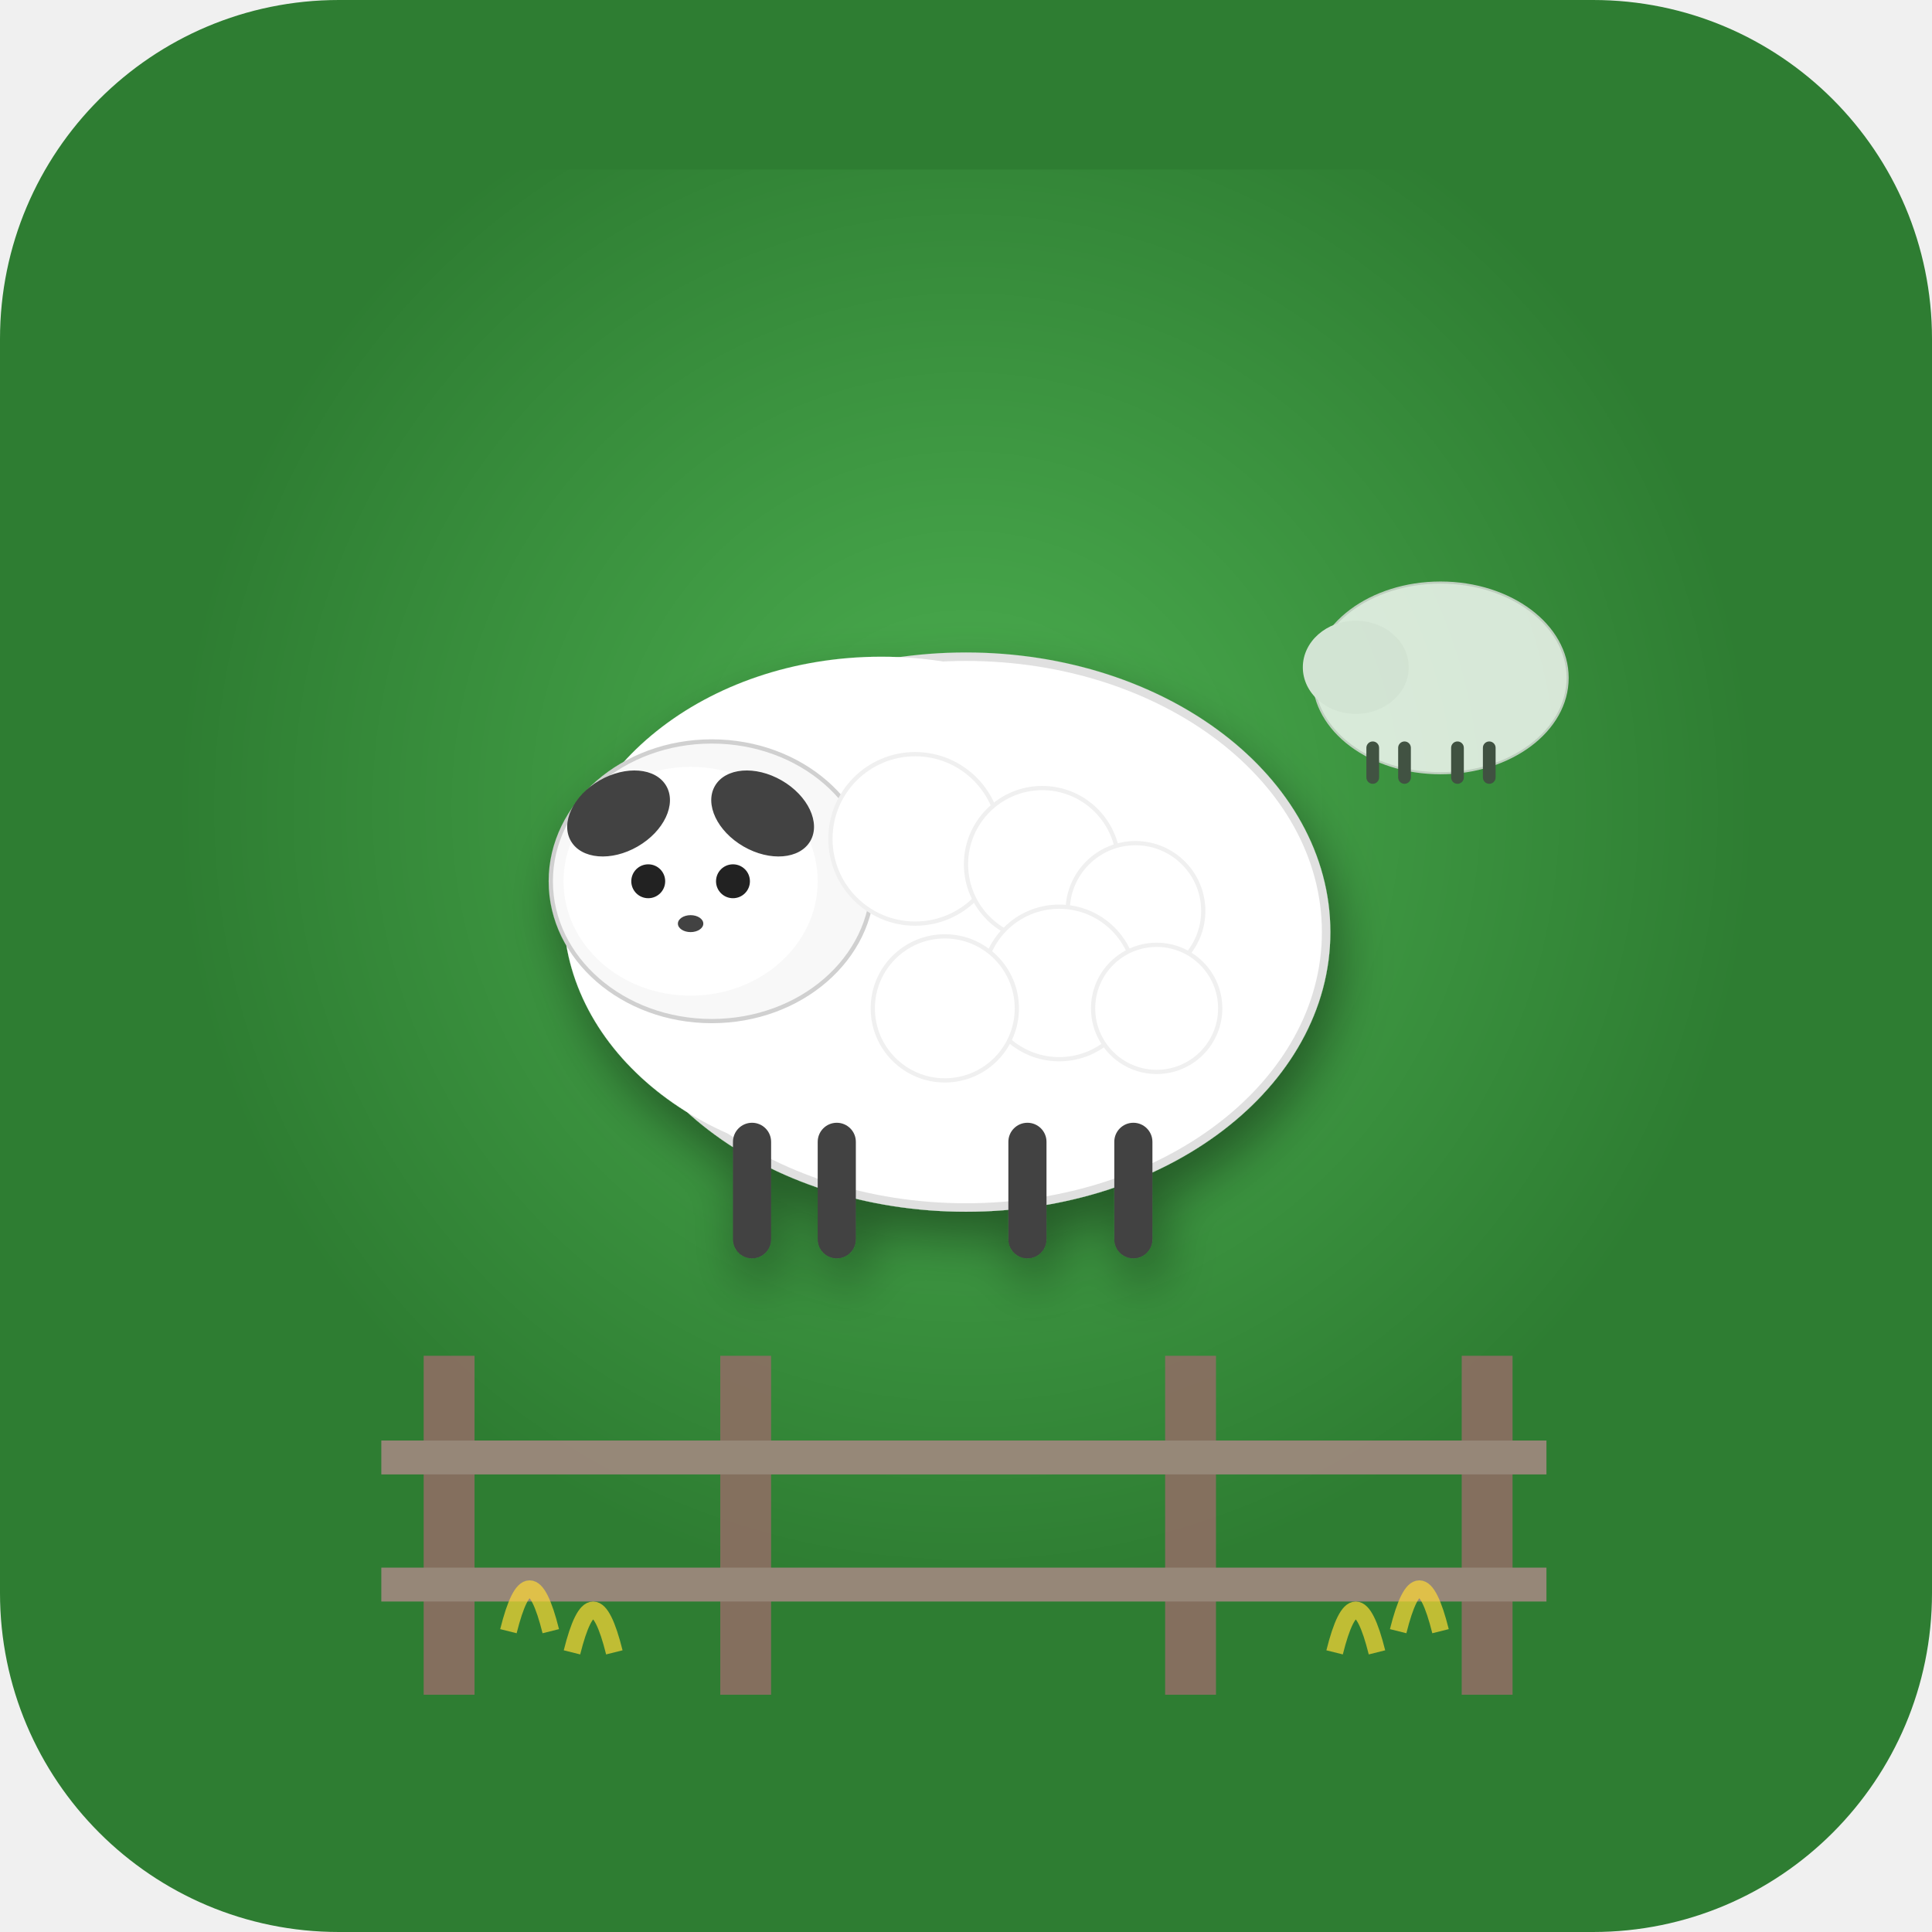
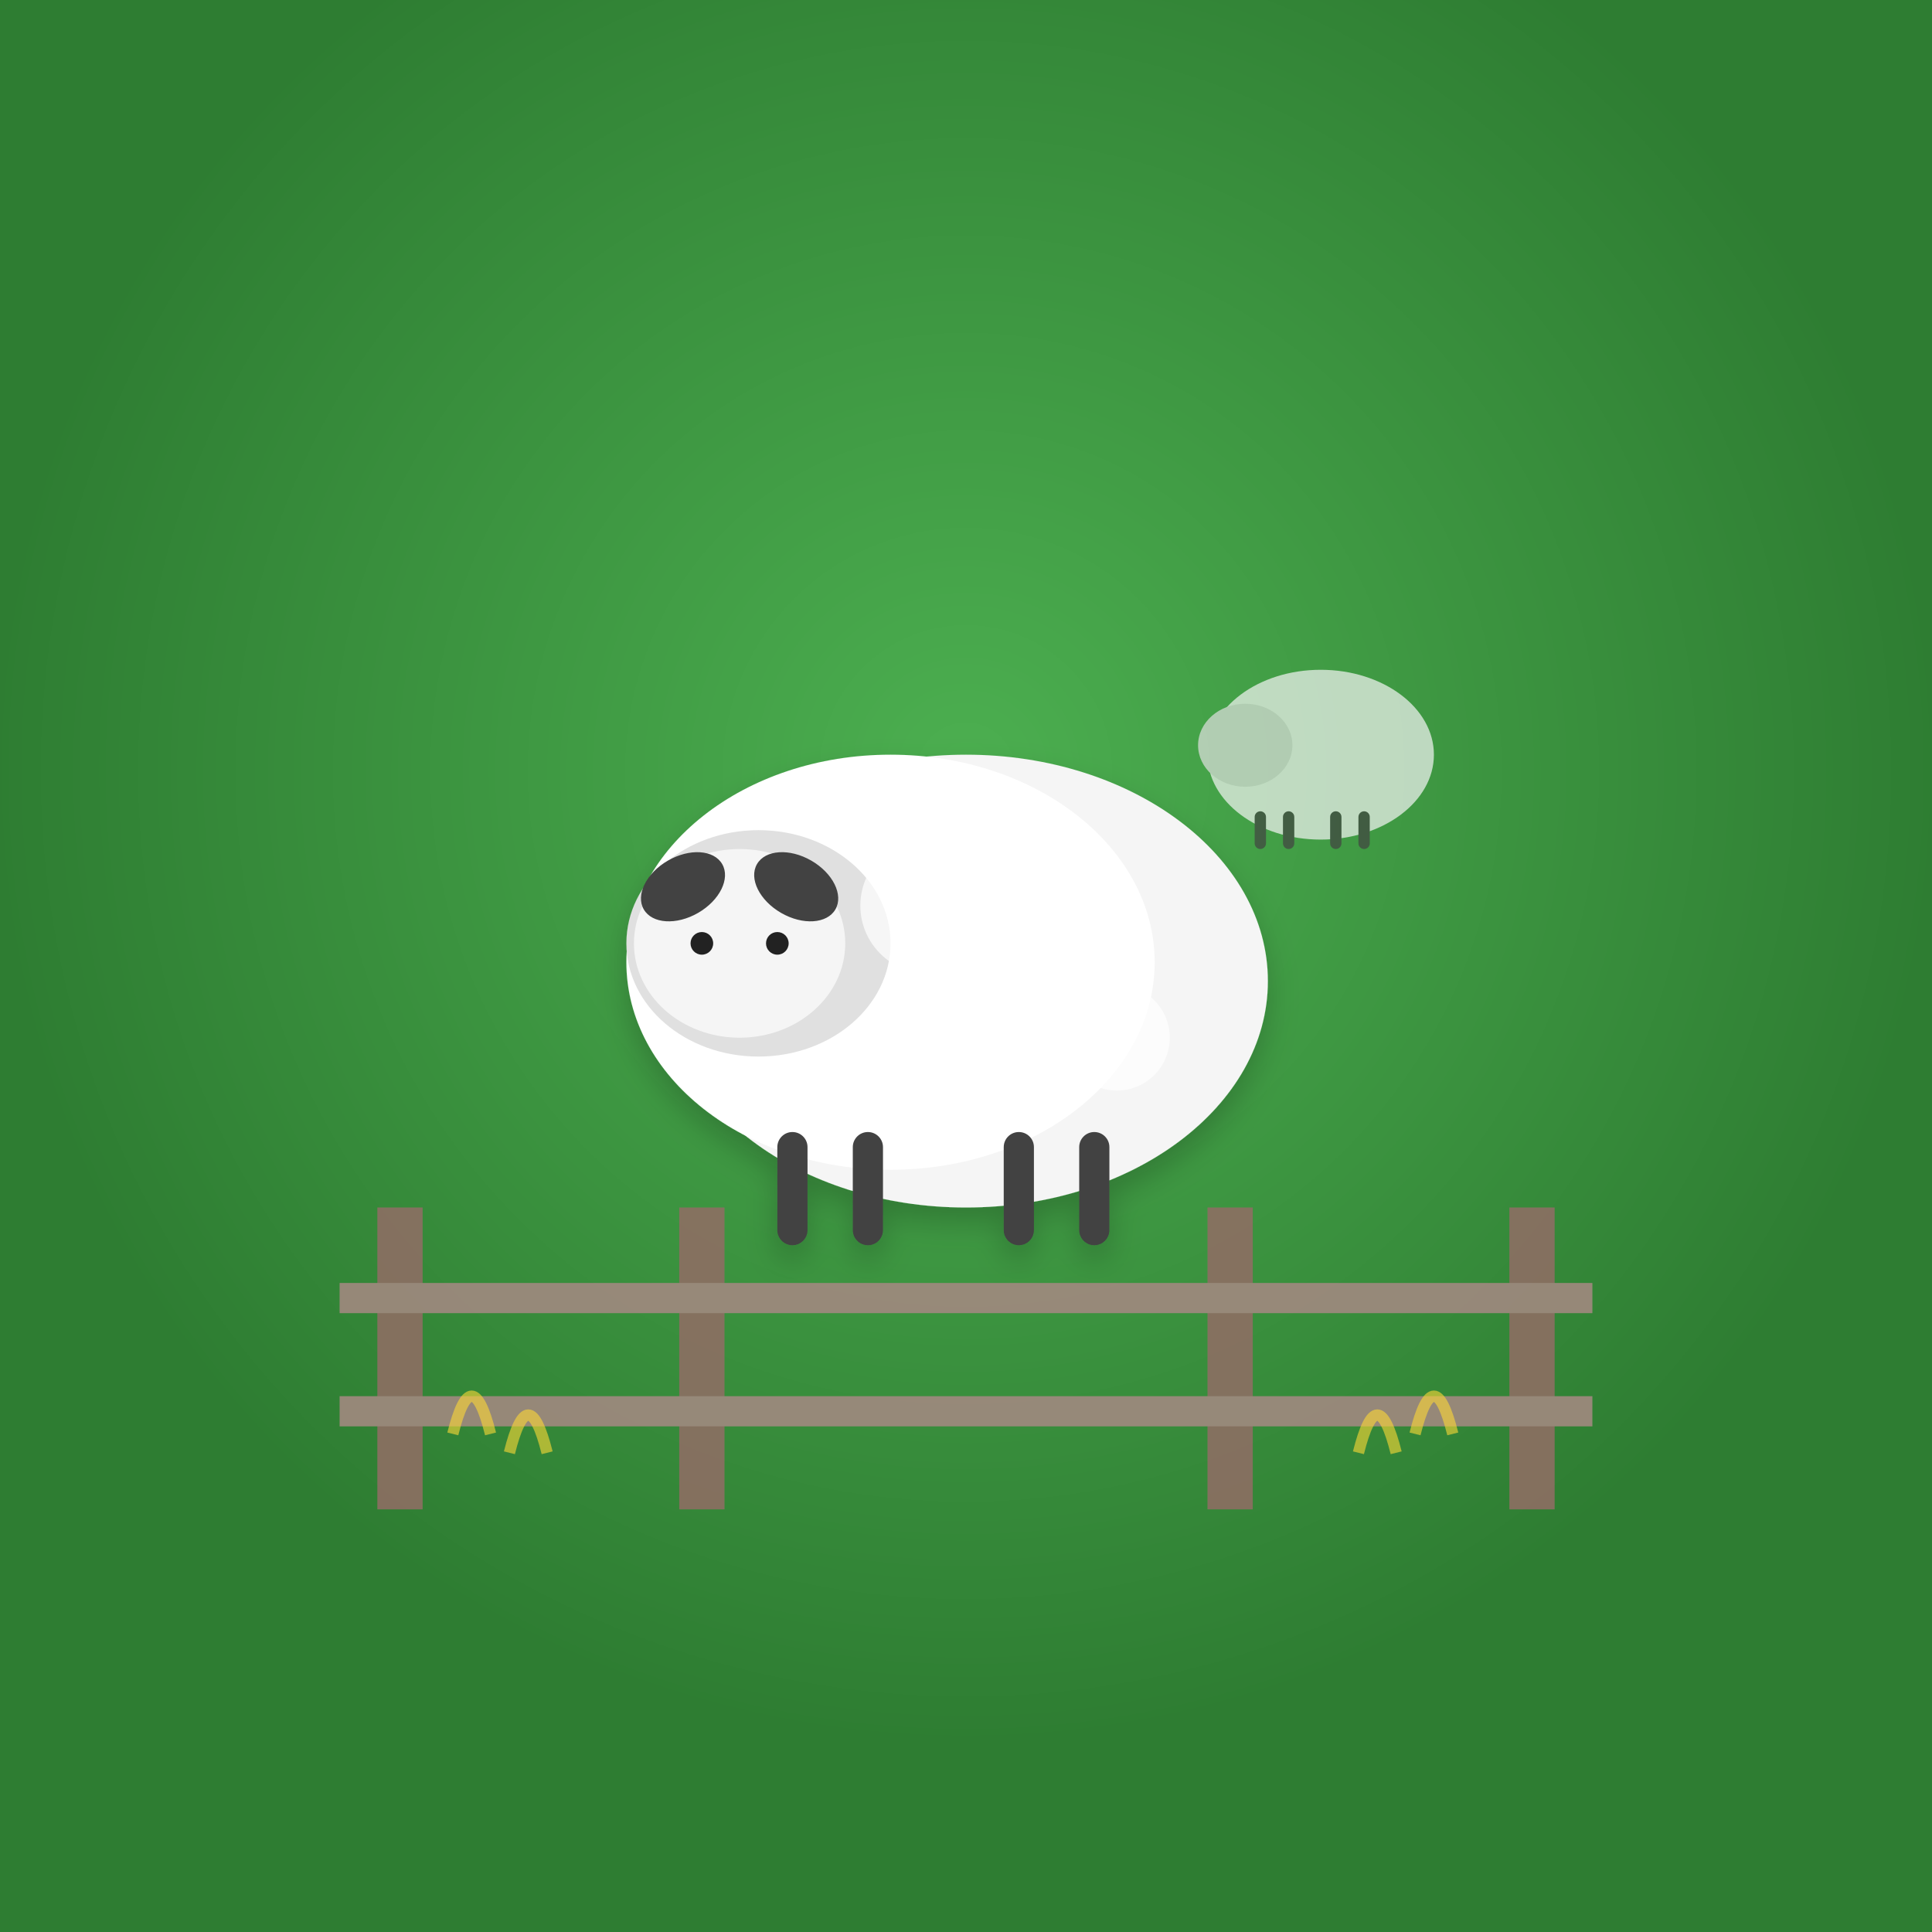
- <svg xmlns="http://www.w3.org/2000/svg" width="456" height="456" viewBox="0 0 456 456" version="1.1">
-   <rect x="0" y="0" width="456" height="456" fill="#2E7D32" rx="80" />
+ <svg xmlns="http://www.w3.org/2000/svg" viewBox="0 0 512 512">
+   <rect x="0" y="0" width="512" height="512" fill="#2E7D32" />
  <defs>
    <radialGradient id="bgGradient" cx="50%" cy="40%">
      <stop offset="0%" style="stop-color:#4CAF50;stop-opacity:1" />
      <stop offset="100%" style="stop-color:#2E7D32;stop-opacity:1" />
    </radialGradient>
    <filter id="shadow" x="-50%" y="-50%" width="200%" height="200%">
-       <feDropShadow dx="2" dy="6" stdDeviation="6" flood-opacity="0.4" />
+       <feDropShadow dx="0" dy="4" stdDeviation="4" flood-opacity="0.2" />
    </filter>
  </defs>
-   <rect x="40" y="40" width="376" height="376" fill="url(#bgGradient)" rx="60" />
-   <g transform="translate(228, 220)" filter="url(#shadow)">
-     <ellipse cx="0" cy="0" rx="85" ry="65" fill="#FFFFFF" stroke="#E0E0E0" stroke-width="2" />
-     <ellipse cx="-20" cy="-5" rx="75" ry="60" fill="#FFFFFF" />
-     <ellipse cx="-60" cy="-12" rx="38" ry="33" fill="#F8F8F8" stroke="#D0D0D0" stroke-width="1" />
-     <ellipse cx="-65" cy="-12" rx="30" ry="27" fill="#FFFFFF" />
-     <ellipse cx="-82" cy="-28" rx="13" ry="9" fill="#424242" transform="rotate(-30 -82 -28)" />
-     <ellipse cx="-48" cy="-28" rx="13" ry="9" fill="#424242" transform="rotate(30 -48 -28)" />
-     <circle cx="-75" cy="-12" r="4" fill="#212121" />
-     <circle cx="-55" cy="-12" r="4" fill="#212121" />
-     <ellipse cx="-65" cy="-2" rx="3" ry="2" fill="#424242" />
-     <rect x="-55" y="45" width="9" height="32" rx="4.5" fill="#424242" />
-     <rect x="-35" y="45" width="9" height="32" rx="4.5" fill="#424242" />
-     <rect x="10" y="45" width="9" height="32" rx="4.5" fill="#424242" />
-     <rect x="35" y="45" width="9" height="32" rx="4.5" fill="#424242" />
-     <circle cx="-12" cy="-22" r="20" fill="#FFFFFF" stroke="#F0F0F0" stroke-width="1" />
-     <circle cx="18" cy="-16" r="18" fill="#FFFFFF" stroke="#F0F0F0" stroke-width="1" />
-     <circle cx="40" cy="-5" r="16" fill="#FFFFFF" stroke="#F0F0F0" stroke-width="1" />
-     <circle cx="22" cy="12" r="18" fill="#FFFFFF" stroke="#F0F0F0" stroke-width="1" />
-     <circle cx="-5" cy="18" r="17" fill="#FFFFFF" stroke="#F0F0F0" stroke-width="1" />
-     <circle cx="45" cy="18" r="15" fill="#FFFFFF" stroke="#F0F0F0" stroke-width="1" />
+   <rect x="0" y="0" width="512" height="512" fill="url(#bgGradient)" />
+   <g transform="translate(256, 260)" filter="url(#shadow)">
+     <ellipse cx="0" cy="0" rx="80" ry="60" fill="#F5F5F5" />
+     <ellipse cx="-20" cy="-5" rx="70" ry="55" fill="#FFFFFF" />
+     <ellipse cx="-55" cy="-10" rx="35" ry="30" fill="#E0E0E0" />
+     <ellipse cx="-60" cy="-10" rx="28" ry="25" fill="#F5F5F5" />
+     <ellipse cx="-75" cy="-25" rx="12" ry="8" fill="#424242" transform="rotate(-30 -75 -25)" />
+     <ellipse cx="-45" cy="-25" rx="12" ry="8" fill="#424242" transform="rotate(30 -45 -25)" />
+     <circle cx="-70" cy="-10" r="3" fill="#212121" />
+     <circle cx="-50" cy="-10" r="3" fill="#212121" />
+     <rect x="-50" y="40" width="8" height="30" rx="4" fill="#424242" />
+     <rect x="-30" y="40" width="8" height="30" rx="4" fill="#424242" />
+     <rect x="10" y="40" width="8" height="30" rx="4" fill="#424242" />
+     <rect x="30" y="40" width="8" height="30" rx="4" fill="#424242" />
+     <circle cx="-10" cy="-20" r="18" fill="#FFFFFF" opacity="0.7" />
+     <circle cx="15" cy="-15" r="16" fill="#FFFFFF" opacity="0.7" />
+     <circle cx="35" cy="-5" r="15" fill="#FFFFFF" opacity="0.7" />
+     <circle cx="20" cy="10" r="17" fill="#FFFFFF" opacity="0.7" />
+     <circle cx="-5" cy="15" r="16" fill="#FFFFFF" opacity="0.7" />
+     <circle cx="40" cy="15" r="14" fill="#FFFFFF" opacity="0.7" />
  </g>
  <g opacity="0.9">
    <rect x="100" y="320" width="12" height="80" fill="#8D6E63" />
-     <rect x="170" y="320" width="12" height="80" fill="#8D6E63" />
-     <rect x="275" y="320" width="12" height="80" fill="#8D6E63" />
-     <rect x="345" y="320" width="12" height="80" fill="#8D6E63" />
-     <rect x="90" y="340" width="275" height="8" fill="#A1887F" />
-     <rect x="90" y="370" width="275" height="8" fill="#A1887F" />
+     <rect x="180" y="320" width="12" height="80" fill="#8D6E63" />
+     <rect x="320" y="320" width="12" height="80" fill="#8D6E63" />
+     <rect x="400" y="320" width="12" height="80" fill="#8D6E63" />
+     <rect x="90" y="340" width="332" height="8" fill="#A1887F" />
+     <rect x="90" y="370" width="332" height="8" fill="#A1887F" />
  </g>
-   <g transform="translate(340, 160) scale(0.5)" opacity="0.8">
-     <ellipse cx="0" cy="0" rx="60" ry="45" fill="#FFFFFF" stroke="#E0E0E0" stroke-width="1" />
-     <ellipse cx="-40" cy="-5" rx="25" ry="22" fill="#F8F8F8" />
+   <g transform="translate(350, 200) scale(0.5)" opacity="0.7">
+     <ellipse cx="0" cy="0" rx="60" ry="45" fill="#F5F5F5" />
+     <ellipse cx="-40" cy="-5" rx="25" ry="22" fill="#E0E0E0" />
    <rect x="-35" y="30" width="6" height="20" rx="3" fill="#424242" />
    <rect x="-20" y="30" width="6" height="20" rx="3" fill="#424242" />
    <rect x="5" y="30" width="6" height="20" rx="3" fill="#424242" />
    <rect x="20" y="30" width="6" height="20" rx="3" fill="#424242" />
  </g>
-   <g opacity="0.7">
-     <path d="M 120 385 Q 125 365 130 385" stroke="#FDD835" stroke-width="4" fill="none" />
-     <path d="M 135 390 Q 140 370 145 390" stroke="#FDD835" stroke-width="4" fill="none" />
-     <path d="M 315 390 Q 320 370 325 390" stroke="#FDD835" stroke-width="4" fill="none" />
-     <path d="M 330 385 Q 335 365 340 385" stroke="#FDD835" stroke-width="4" fill="none" />
+   <g opacity="0.6">
+     <path d="M 120 380 Q 125 360 130 380" stroke="#FDD835" stroke-width="3" fill="none" />
+     <path d="M 135 385 Q 140 365 145 385" stroke="#FDD835" stroke-width="3" fill="none" />
+     <path d="M 360 385 Q 365 365 370 385" stroke="#FDD835" stroke-width="3" fill="none" />
+     <path d="M 375 380 Q 380 360 385 380" stroke="#FDD835" stroke-width="3" fill="none" />
  </g>
</svg>
